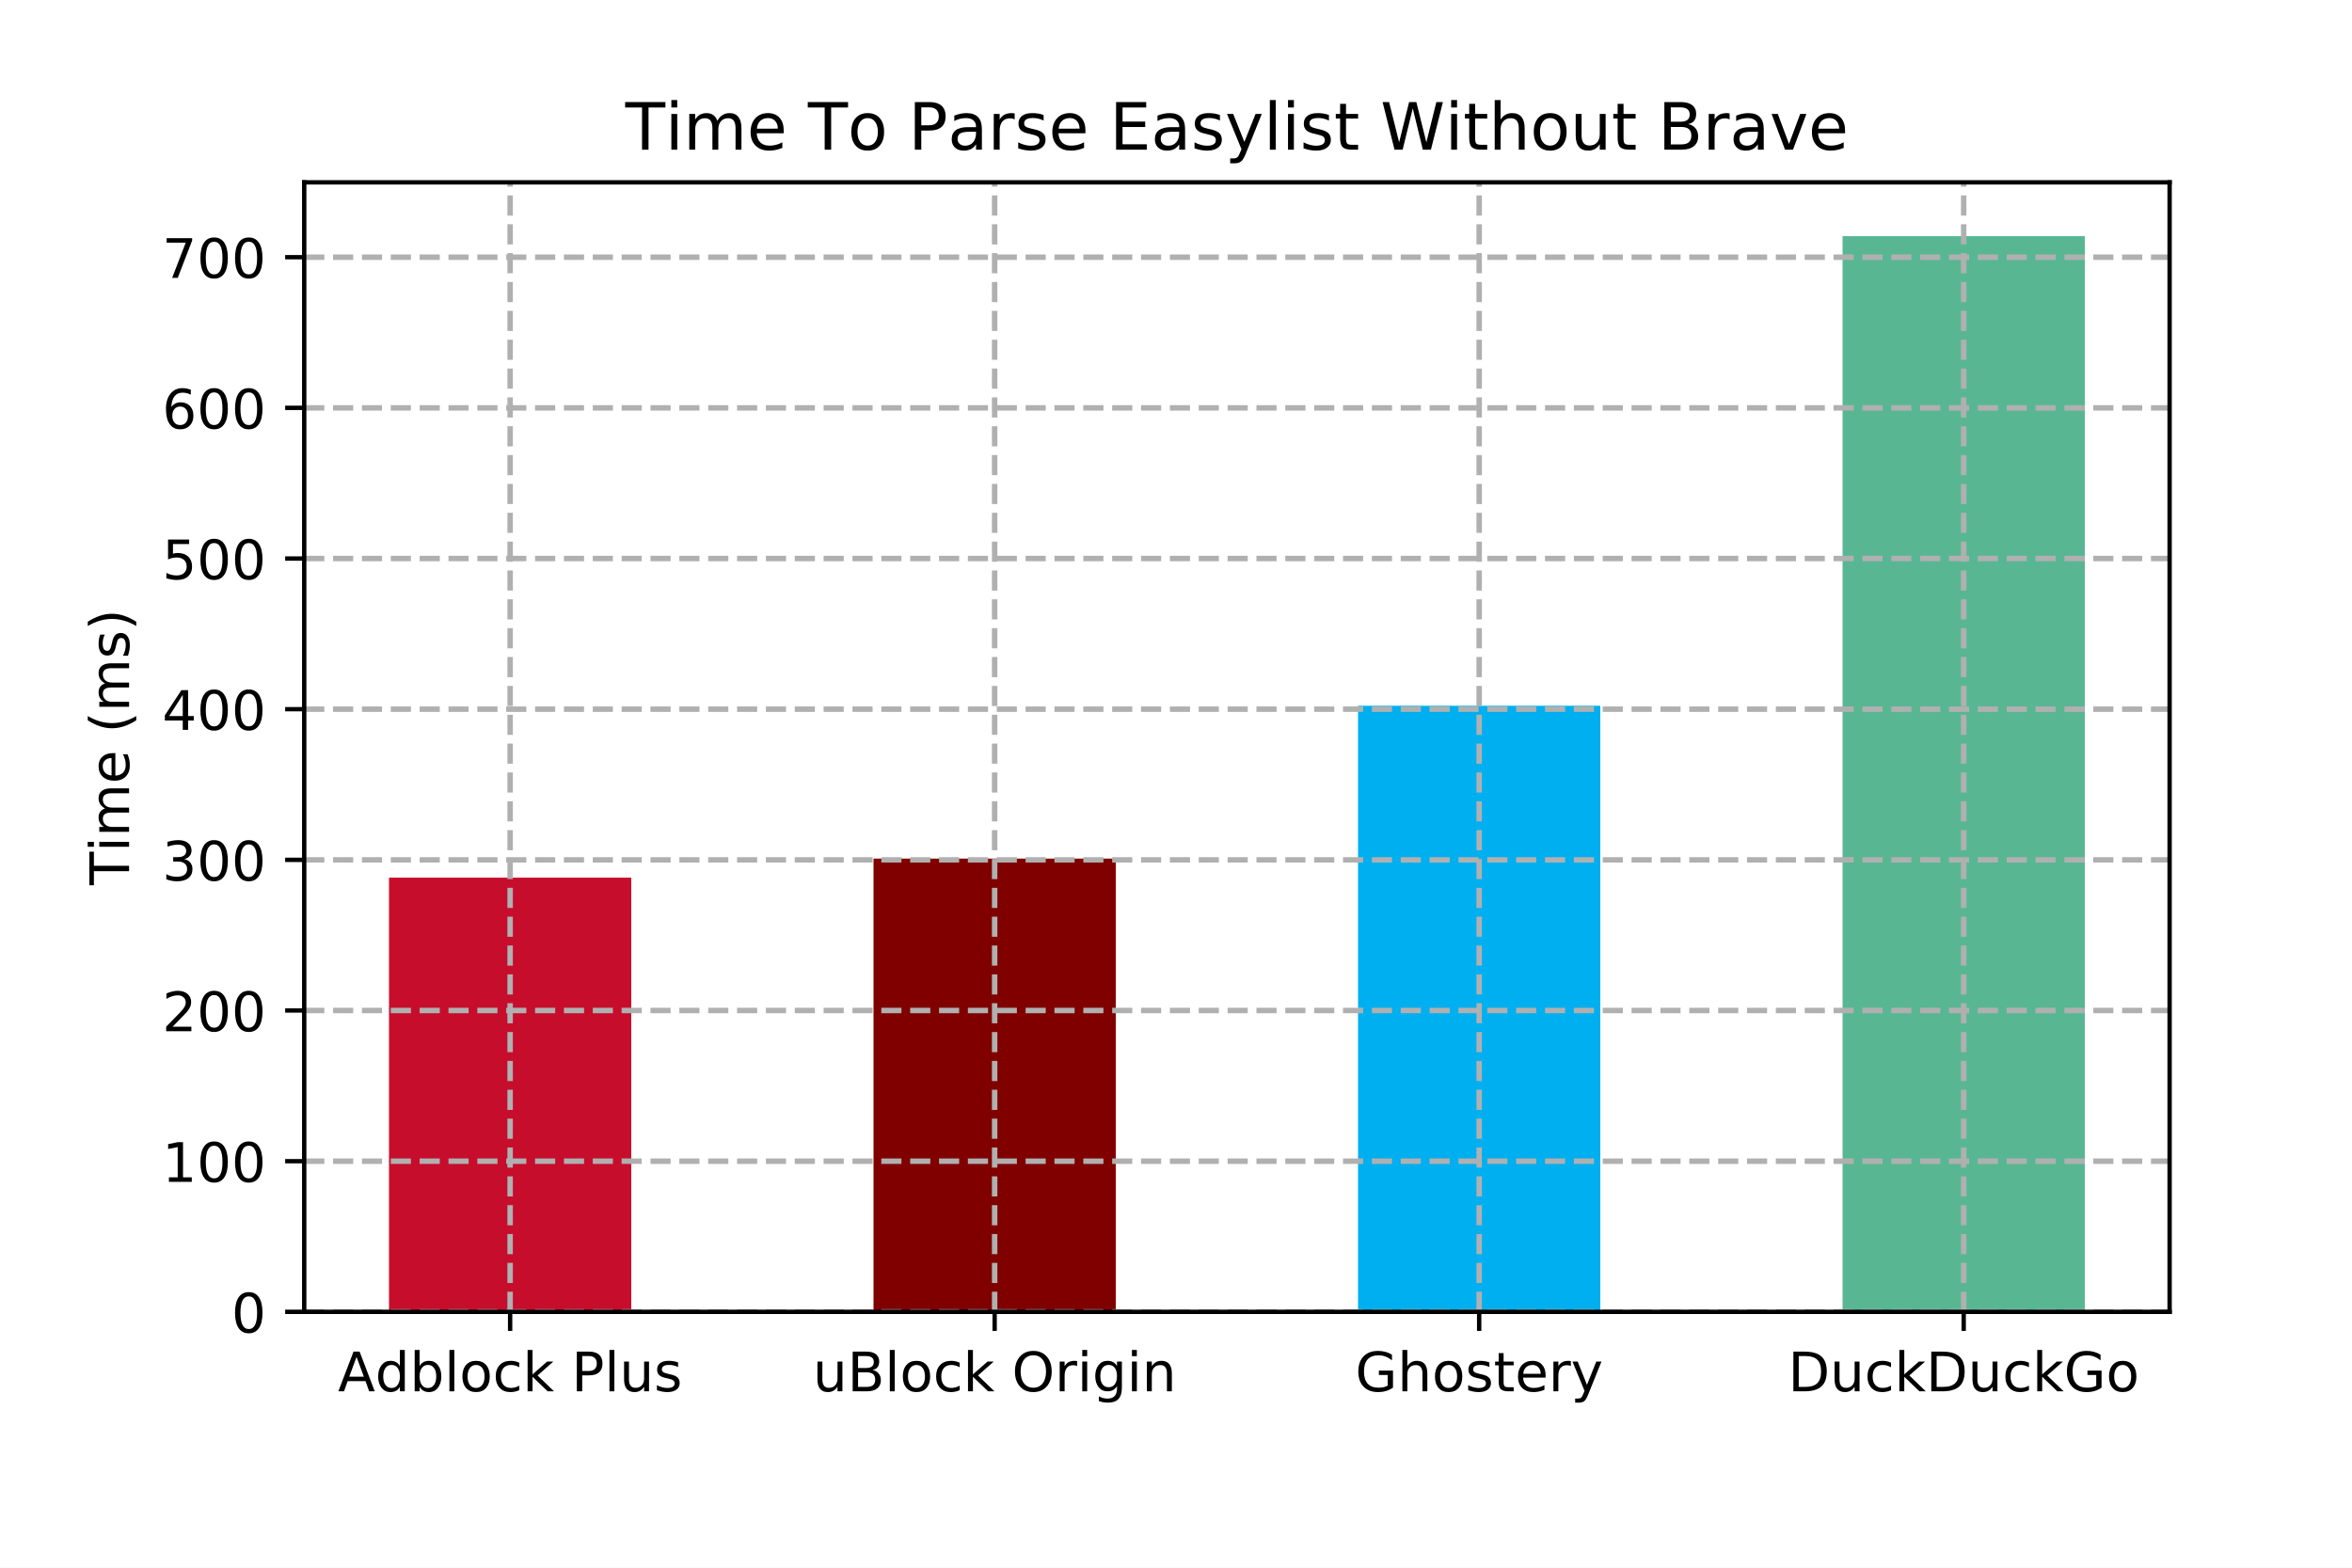
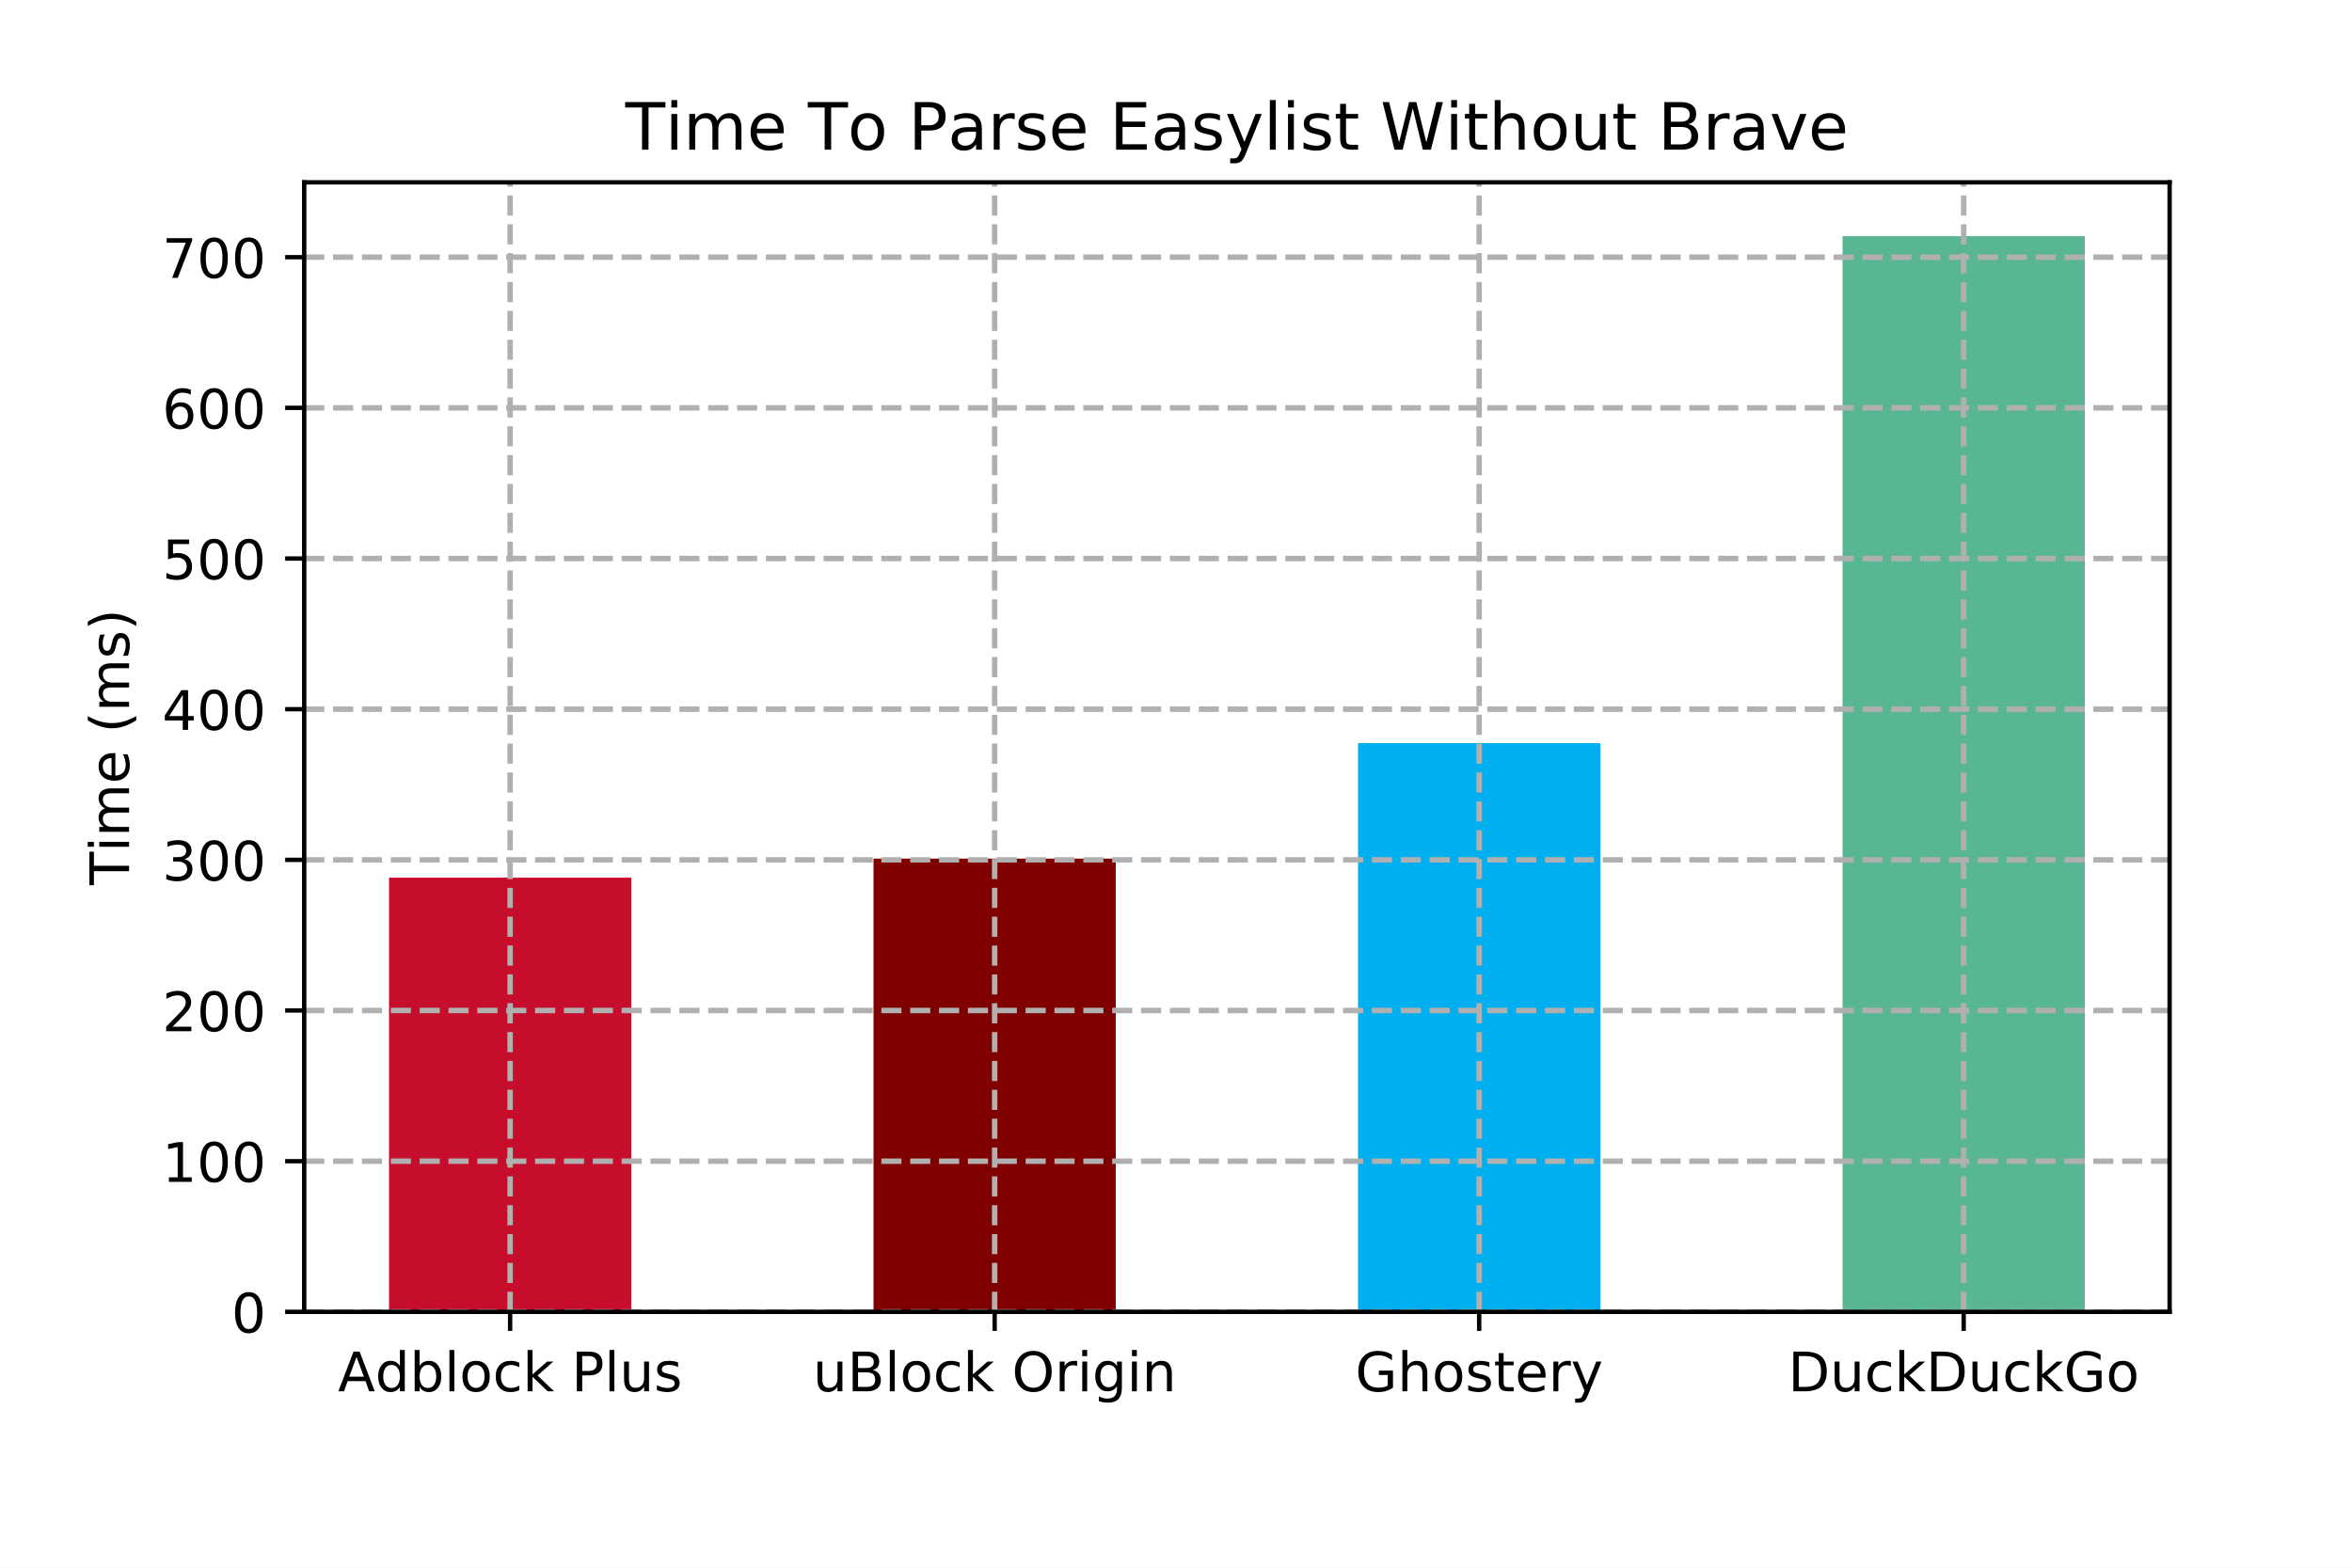
<svg xmlns="http://www.w3.org/2000/svg" xmlns:xlink="http://www.w3.org/1999/xlink" height="288pt" version="1.1" viewBox="0 0 432 288" width="432pt">
  <defs>
    <style type="text/css">
*{stroke-linecap:butt;stroke-linejoin:round;}
  </style>
  </defs>
  <g id="figure_1">
    <g id="patch_1">
      <path d="M 0 288  L 432 288  L 432 0  L 0 0  z " style="fill:#ffffff;" />
    </g>
    <g id="axes_1">
      <g id="patch_2">
        <path d="M 55.875 241  L 398.5 241  L 398.5 33.5  L 55.875 33.5  z " style="fill:#ffffff;" />
      </g>
      <g id="patch_3">
-         <path clip-path="url(#p4e8864dfdd)" d="M 71.449 241  L 115.946 241  L 115.946 161.234  L 71.449 161.234  z " style="fill:#c70d2c;" />
+         <path clip-path="url(#pdb5c584403)" d="M 71.449 241  L 115.946 241  L 115.946 161.234  L 71.449 161.234  z " style="fill:#c70d2c;" />
      </g>
      <g id="patch_4">
-         <path clip-path="url(#p4e8864dfdd)" d="M 160.442 241  L 204.939 241  L 204.939 157.727  L 160.442 157.727  z " style="fill:#800000;" />
+         <path clip-path="url(#pdb5c584403)" d="M 160.442 241  L 204.939 241  L 204.939 157.727  L 160.442 157.727  z " style="fill:#800000;" />
      </g>
      <g id="patch_5">
-         <path clip-path="url(#p4e8864dfdd)" d="M 249.436 241  L 293.933 241  L 293.933 129.658  L 249.436 129.658  z " style="fill:#00aff0;" />
+         <path clip-path="url(#pdb5c584403)" d="M 249.436 241  L 293.933 241  L 293.933 136.529  L 249.436 136.529  z " style="fill:#00aff0;" />
      </g>
      <g id="patch_6">
-         <path clip-path="url(#p4e8864dfdd)" d="M 338.429 241  L 382.926 241  L 382.926 43.381  L 338.429 43.381  z " style="fill:#58b792;" />
+         <path clip-path="url(#pdb5c584403)" d="M 338.429 241  L 382.926 241  L 382.926 43.381  L 338.429 43.381  z " style="fill:#58b792;" />
      </g>
      <g id="matplotlib.axis_1">
        <g id="xtick_1">
          <g id="line2d_1">
-             <path clip-path="url(#p4e8864dfdd)" d="M 93.697 241  L 93.697 33.5  " style="fill:none;stroke:#b0b0b0;stroke-dasharray:3.7,1.6;stroke-dashoffset:0;" />
+             <path clip-path="url(#pdb5c584403)" d="M 93.697 241  L 93.697 33.5  " style="fill:none;stroke:#b0b0b0;stroke-dasharray:3.7,1.6;stroke-dashoffset:0;" />
          </g>
          <g id="line2d_2">
            <defs>
-               <path d="M 0 0  L 0 3.5  " id="mb778ca203b" style="stroke:#000000;stroke-width:0.8;" />
-             </defs>
-             <g>
-               <use style="stroke:#000000;stroke-width:0.8;" x="93.697" xlink:href="#mb778ca203b" y="241" />
+               <path d="M 0 0  L 0 3.5  " id="m89a760a2d1" style="stroke:#000000;stroke-width:0.8;" />
+             </defs>
+             <g>
+               <use style="stroke:#000000;stroke-width:0.8;" x="93.697" xlink:href="#m89a760a2d1" y="241" />
            </g>
          </g>
          <g id="text_1">
            <defs>
              <path d="M 34.188 63.188  L 20.797 26.906  L 47.609 26.906  z M 28.609 72.906  L 39.797 72.906  L 67.578 0  L 57.328 0  L 50.688 18.703  L 17.828 18.703  L 11.188 0  L 0.781 0  z " id="DejaVuSans-65" />
              <path d="M 45.406 46.391  L 45.406 75.984  L 54.391 75.984  L 54.391 0  L 45.406 0  L 45.406 8.203  Q 42.578 3.328 38.25 0.953  Q 33.938 -1.422 27.875 -1.422  Q 17.969 -1.422 11.734 6.484  Q 5.516 14.406 5.516 27.297  Q 5.516 40.188 11.734 48.094  Q 17.969 56 27.875 56  Q 33.938 56 38.25 53.625  Q 42.578 51.266 45.406 46.391  z M 14.797 27.297  Q 14.797 17.391 18.875 11.75  Q 22.953 6.109 30.078 6.109  Q 37.203 6.109 41.297 11.75  Q 45.406 17.391 45.406 27.297  Q 45.406 37.203 41.297 42.844  Q 37.203 48.484 30.078 48.484  Q 22.953 48.484 18.875 42.844  Q 14.797 37.203 14.797 27.297  z " id="DejaVuSans-100" />
              <path d="M 48.688 27.297  Q 48.688 37.203 44.609 42.844  Q 40.531 48.484 33.406 48.484  Q 26.266 48.484 22.188 42.844  Q 18.109 37.203 18.109 27.297  Q 18.109 17.391 22.188 11.75  Q 26.266 6.109 33.406 6.109  Q 40.531 6.109 44.609 11.75  Q 48.688 17.391 48.688 27.297  z M 18.109 46.391  Q 20.953 51.266 25.266 53.625  Q 29.594 56 35.594 56  Q 45.562 56 51.781 48.094  Q 58.016 40.188 58.016 27.297  Q 58.016 14.406 51.781 6.484  Q 45.562 -1.422 35.594 -1.422  Q 29.594 -1.422 25.266 0.953  Q 20.953 3.328 18.109 8.203  L 18.109 0  L 9.078 0  L 9.078 75.984  L 18.109 75.984  z " id="DejaVuSans-98" />
              <path d="M 9.422 75.984  L 18.406 75.984  L 18.406 0  L 9.422 0  z " id="DejaVuSans-108" />
              <path d="M 30.609 48.391  Q 23.391 48.391 19.188 42.75  Q 14.984 37.109 14.984 27.297  Q 14.984 17.484 19.156 11.844  Q 23.344 6.203 30.609 6.203  Q 37.797 6.203 41.984 11.859  Q 46.188 17.531 46.188 27.297  Q 46.188 37.016 41.984 42.703  Q 37.797 48.391 30.609 48.391  z M 30.609 56  Q 42.328 56 49.016 48.375  Q 55.719 40.766 55.719 27.297  Q 55.719 13.875 49.016 6.219  Q 42.328 -1.422 30.609 -1.422  Q 18.844 -1.422 12.172 6.219  Q 5.516 13.875 5.516 27.297  Q 5.516 40.766 12.172 48.375  Q 18.844 56 30.609 56  z " id="DejaVuSans-111" />
              <path d="M 48.781 52.594  L 48.781 44.188  Q 44.969 46.297 41.141 47.344  Q 37.312 48.391 33.406 48.391  Q 24.656 48.391 19.812 42.844  Q 14.984 37.312 14.984 27.297  Q 14.984 17.281 19.812 11.734  Q 24.656 6.203 33.406 6.203  Q 37.312 6.203 41.141 7.25  Q 44.969 8.297 48.781 10.406  L 48.781 2.094  Q 45.016 0.344 40.984 -0.531  Q 36.969 -1.422 32.422 -1.422  Q 20.062 -1.422 12.781 6.344  Q 5.516 14.109 5.516 27.297  Q 5.516 40.672 12.859 48.328  Q 20.219 56 33.016 56  Q 37.156 56 41.109 55.141  Q 45.062 54.297 48.781 52.594  z " id="DejaVuSans-99" />
              <path d="M 9.078 75.984  L 18.109 75.984  L 18.109 31.109  L 44.922 54.688  L 56.391 54.688  L 27.391 29.109  L 57.625 0  L 45.906 0  L 18.109 26.703  L 18.109 0  L 9.078 0  z " id="DejaVuSans-107" />
              <path id="DejaVuSans-32" />
              <path d="M 19.672 64.797  L 19.672 37.406  L 32.078 37.406  Q 38.969 37.406 42.719 40.969  Q 46.484 44.531 46.484 51.125  Q 46.484 57.672 42.719 61.234  Q 38.969 64.797 32.078 64.797  z M 9.812 72.906  L 32.078 72.906  Q 44.344 72.906 50.609 67.359  Q 56.891 61.812 56.891 51.125  Q 56.891 40.328 50.609 34.812  Q 44.344 29.297 32.078 29.297  L 19.672 29.297  L 19.672 0  L 9.812 0  z " id="DejaVuSans-80" />
              <path d="M 8.5 21.578  L 8.5 54.688  L 17.484 54.688  L 17.484 21.922  Q 17.484 14.156 20.5 10.266  Q 23.531 6.391 29.594 6.391  Q 36.859 6.391 41.078 11.031  Q 45.312 15.672 45.312 23.688  L 45.312 54.688  L 54.297 54.688  L 54.297 0  L 45.312 0  L 45.312 8.406  Q 42.047 3.422 37.719 1  Q 33.406 -1.422 27.688 -1.422  Q 18.266 -1.422 13.375 4.438  Q 8.5 10.297 8.5 21.578  z M 31.109 56  z " id="DejaVuSans-117" />
              <path d="M 44.281 53.078  L 44.281 44.578  Q 40.484 46.531 36.375 47.5  Q 32.281 48.484 27.875 48.484  Q 21.188 48.484 17.844 46.438  Q 14.5 44.391 14.5 40.281  Q 14.5 37.156 16.891 35.375  Q 19.281 33.594 26.516 31.984  L 29.594 31.297  Q 39.156 29.25 43.188 25.516  Q 47.219 21.781 47.219 15.094  Q 47.219 7.469 41.188 3.016  Q 35.156 -1.422 24.609 -1.422  Q 20.219 -1.422 15.453 -0.562  Q 10.688 0.297 5.422 2  L 5.422 11.281  Q 10.406 8.688 15.234 7.391  Q 20.062 6.109 24.812 6.109  Q 31.156 6.109 34.562 8.281  Q 37.984 10.453 37.984 14.406  Q 37.984 18.062 35.516 20.016  Q 33.062 21.969 24.703 23.781  L 21.578 24.516  Q 13.234 26.266 9.516 29.906  Q 5.812 33.547 5.812 39.891  Q 5.812 47.609 11.281 51.797  Q 16.75 56 26.812 56  Q 31.781 56 36.172 55.266  Q 40.578 54.547 44.281 53.078  z " id="DejaVuSans-115" />
            </defs>
            <g transform="translate(62.0699 255.5984)scale(0.1 -0.1)">
              <use xlink:href="#DejaVuSans-65" />
              <use x="68.393" xlink:href="#DejaVuSans-100" />
              <use x="131.869" xlink:href="#DejaVuSans-98" />
              <use x="195.346" xlink:href="#DejaVuSans-108" />
              <use x="223.129" xlink:href="#DejaVuSans-111" />
              <use x="284.311" xlink:href="#DejaVuSans-99" />
              <use x="339.291" xlink:href="#DejaVuSans-107" />
              <use x="397.201" xlink:href="#DejaVuSans-32" />
              <use x="428.988" xlink:href="#DejaVuSans-80" />
              <use x="489.291" xlink:href="#DejaVuSans-108" />
              <use x="517.074" xlink:href="#DejaVuSans-117" />
              <use x="580.453" xlink:href="#DejaVuSans-115" />
            </g>
          </g>
        </g>
        <g id="xtick_2">
          <g id="line2d_3">
-             <path clip-path="url(#p4e8864dfdd)" d="M 182.691 241  L 182.691 33.5  " style="fill:none;stroke:#b0b0b0;stroke-dasharray:3.7,1.6;stroke-dashoffset:0;" />
+             <path clip-path="url(#pdb5c584403)" d="M 182.691 241  L 182.691 33.5  " style="fill:none;stroke:#b0b0b0;stroke-dasharray:3.7,1.6;stroke-dashoffset:0;" />
          </g>
          <g id="line2d_4">
            <g>
-               <use style="stroke:#000000;stroke-width:0.8;" x="182.691" xlink:href="#mb778ca203b" y="241" />
+               <use style="stroke:#000000;stroke-width:0.8;" x="182.691" xlink:href="#m89a760a2d1" y="241" />
            </g>
          </g>
          <g id="text_2">
            <defs>
              <path d="M 19.672 34.812  L 19.672 8.109  L 35.5 8.109  Q 43.453 8.109 47.281 11.406  Q 51.125 14.703 51.125 21.484  Q 51.125 28.328 47.281 31.562  Q 43.453 34.812 35.5 34.812  z M 19.672 64.797  L 19.672 42.828  L 34.281 42.828  Q 41.5 42.828 45.031 45.531  Q 48.578 48.25 48.578 53.812  Q 48.578 59.328 45.031 62.062  Q 41.5 64.797 34.281 64.797  z M 9.812 72.906  L 35.016 72.906  Q 46.297 72.906 52.391 68.219  Q 58.5 63.531 58.5 54.891  Q 58.5 48.188 55.375 44.234  Q 52.25 40.281 46.188 39.312  Q 53.469 37.75 57.5 32.781  Q 61.531 27.828 61.531 20.406  Q 61.531 10.641 54.891 5.312  Q 48.25 0 35.984 0  L 9.812 0  z " id="DejaVuSans-66" />
              <path d="M 39.406 66.219  Q 28.656 66.219 22.328 58.203  Q 16.016 50.203 16.016 36.375  Q 16.016 22.609 22.328 14.594  Q 28.656 6.594 39.406 6.594  Q 50.141 6.594 56.422 14.594  Q 62.703 22.609 62.703 36.375  Q 62.703 50.203 56.422 58.203  Q 50.141 66.219 39.406 66.219  z M 39.406 74.219  Q 54.734 74.219 63.906 63.938  Q 73.094 53.656 73.094 36.375  Q 73.094 19.141 63.906 8.859  Q 54.734 -1.422 39.406 -1.422  Q 24.031 -1.422 14.812 8.828  Q 5.609 19.094 5.609 36.375  Q 5.609 53.656 14.812 63.938  Q 24.031 74.219 39.406 74.219  z " id="DejaVuSans-79" />
              <path d="M 41.109 46.297  Q 39.594 47.172 37.812 47.578  Q 36.031 48 33.891 48  Q 26.266 48 22.188 43.047  Q 18.109 38.094 18.109 28.812  L 18.109 0  L 9.078 0  L 9.078 54.688  L 18.109 54.688  L 18.109 46.188  Q 20.953 51.172 25.484 53.578  Q 30.031 56 36.531 56  Q 37.453 56 38.578 55.875  Q 39.703 55.766 41.062 55.516  z " id="DejaVuSans-114" />
              <path d="M 9.422 54.688  L 18.406 54.688  L 18.406 0  L 9.422 0  z M 9.422 75.984  L 18.406 75.984  L 18.406 64.594  L 9.422 64.594  z " id="DejaVuSans-105" />
              <path d="M 45.406 27.984  Q 45.406 37.75 41.375 43.109  Q 37.359 48.484 30.078 48.484  Q 22.859 48.484 18.828 43.109  Q 14.797 37.75 14.797 27.984  Q 14.797 18.266 18.828 12.891  Q 22.859 7.516 30.078 7.516  Q 37.359 7.516 41.375 12.891  Q 45.406 18.266 45.406 27.984  z M 54.391 6.781  Q 54.391 -7.172 48.188 -13.984  Q 42 -20.797 29.203 -20.797  Q 24.469 -20.797 20.266 -20.094  Q 16.062 -19.391 12.109 -17.922  L 12.109 -9.188  Q 16.062 -11.328 19.922 -12.344  Q 23.781 -13.375 27.781 -13.375  Q 36.625 -13.375 41.016 -8.766  Q 45.406 -4.156 45.406 5.172  L 45.406 9.625  Q 42.625 4.781 38.281 2.391  Q 33.938 0 27.875 0  Q 17.828 0 11.672 7.656  Q 5.516 15.328 5.516 27.984  Q 5.516 40.672 11.672 48.328  Q 17.828 56 27.875 56  Q 33.938 56 38.281 53.609  Q 42.625 51.219 45.406 46.391  L 45.406 54.688  L 54.391 54.688  z " id="DejaVuSans-103" />
              <path d="M 54.891 33.016  L 54.891 0  L 45.906 0  L 45.906 32.719  Q 45.906 40.484 42.875 44.328  Q 39.844 48.188 33.797 48.188  Q 26.516 48.188 22.312 43.547  Q 18.109 38.922 18.109 30.906  L 18.109 0  L 9.078 0  L 9.078 54.688  L 18.109 54.688  L 18.109 46.188  Q 21.344 51.125 25.703 53.562  Q 30.078 56 35.797 56  Q 45.219 56 50.047 50.172  Q 54.891 44.344 54.891 33.016  z " id="DejaVuSans-110" />
            </defs>
            <g transform="translate(149.297 255.5984)scale(0.1 -0.1)">
              <use xlink:href="#DejaVuSans-117" />
              <use x="63.379" xlink:href="#DejaVuSans-66" />
              <use x="131.982" xlink:href="#DejaVuSans-108" />
              <use x="159.766" xlink:href="#DejaVuSans-111" />
              <use x="220.947" xlink:href="#DejaVuSans-99" />
              <use x="275.928" xlink:href="#DejaVuSans-107" />
              <use x="333.838" xlink:href="#DejaVuSans-32" />
              <use x="365.625" xlink:href="#DejaVuSans-79" />
              <use x="444.336" xlink:href="#DejaVuSans-114" />
              <use x="485.449" xlink:href="#DejaVuSans-105" />
              <use x="513.232" xlink:href="#DejaVuSans-103" />
              <use x="576.709" xlink:href="#DejaVuSans-105" />
              <use x="604.492" xlink:href="#DejaVuSans-110" />
            </g>
          </g>
        </g>
        <g id="xtick_3">
          <g id="line2d_5">
-             <path clip-path="url(#p4e8864dfdd)" d="M 271.684 241  L 271.684 33.5  " style="fill:none;stroke:#b0b0b0;stroke-dasharray:3.7,1.6;stroke-dashoffset:0;" />
+             <path clip-path="url(#pdb5c584403)" d="M 271.684 241  L 271.684 33.5  " style="fill:none;stroke:#b0b0b0;stroke-dasharray:3.7,1.6;stroke-dashoffset:0;" />
          </g>
          <g id="line2d_6">
            <g>
-               <use style="stroke:#000000;stroke-width:0.8;" x="271.684" xlink:href="#mb778ca203b" y="241" />
+               <use style="stroke:#000000;stroke-width:0.8;" x="271.684" xlink:href="#m89a760a2d1" y="241" />
            </g>
          </g>
          <g id="text_3">
            <defs>
              <path d="M 59.516 10.406  L 59.516 29.984  L 43.406 29.984  L 43.406 38.094  L 69.281 38.094  L 69.281 6.781  Q 63.578 2.734 56.688 0.656  Q 49.812 -1.422 42 -1.422  Q 24.906 -1.422 15.25 8.562  Q 5.609 18.562 5.609 36.375  Q 5.609 54.25 15.25 64.234  Q 24.906 74.219 42 74.219  Q 49.125 74.219 55.547 72.453  Q 61.969 70.703 67.391 67.281  L 67.391 56.781  Q 61.922 61.422 55.766 63.766  Q 49.609 66.109 42.828 66.109  Q 29.438 66.109 22.719 58.641  Q 16.016 51.172 16.016 36.375  Q 16.016 21.625 22.719 14.156  Q 29.438 6.688 42.828 6.688  Q 48.047 6.688 52.141 7.594  Q 56.25 8.5 59.516 10.406  z " id="DejaVuSans-71" />
              <path d="M 54.891 33.016  L 54.891 0  L 45.906 0  L 45.906 32.719  Q 45.906 40.484 42.875 44.328  Q 39.844 48.188 33.797 48.188  Q 26.516 48.188 22.312 43.547  Q 18.109 38.922 18.109 30.906  L 18.109 0  L 9.078 0  L 9.078 75.984  L 18.109 75.984  L 18.109 46.188  Q 21.344 51.125 25.703 53.562  Q 30.078 56 35.797 56  Q 45.219 56 50.047 50.172  Q 54.891 44.344 54.891 33.016  z " id="DejaVuSans-104" />
              <path d="M 18.312 70.219  L 18.312 54.688  L 36.812 54.688  L 36.812 47.703  L 18.312 47.703  L 18.312 18.016  Q 18.312 11.328 20.141 9.422  Q 21.969 7.516 27.594 7.516  L 36.812 7.516  L 36.812 0  L 27.594 0  Q 17.188 0 13.234 3.875  Q 9.281 7.766 9.281 18.016  L 9.281 47.703  L 2.688 47.703  L 2.688 54.688  L 9.281 54.688  L 9.281 70.219  z " id="DejaVuSans-116" />
              <path d="M 56.203 29.594  L 56.203 25.203  L 14.891 25.203  Q 15.484 15.922 20.484 11.062  Q 25.484 6.203 34.422 6.203  Q 39.594 6.203 44.453 7.469  Q 49.312 8.734 54.109 11.281  L 54.109 2.781  Q 49.266 0.734 44.188 -0.344  Q 39.109 -1.422 33.891 -1.422  Q 20.797 -1.422 13.156 6.188  Q 5.516 13.812 5.516 26.812  Q 5.516 40.234 12.766 48.109  Q 20.016 56 32.328 56  Q 43.359 56 49.781 48.891  Q 56.203 41.797 56.203 29.594  z M 47.219 32.234  Q 47.125 39.594 43.094 43.984  Q 39.062 48.391 32.422 48.391  Q 24.906 48.391 20.391 44.141  Q 15.875 39.891 15.188 32.172  z " id="DejaVuSans-101" />
              <path d="M 32.172 -5.078  Q 28.375 -14.844 24.75 -17.812  Q 21.141 -20.797 15.094 -20.797  L 7.906 -20.797  L 7.906 -13.281  L 13.188 -13.281  Q 16.891 -13.281 18.938 -11.516  Q 21 -9.766 23.484 -3.219  L 25.094 0.875  L 2.984 54.688  L 12.5 54.688  L 29.594 11.922  L 46.688 54.688  L 56.203 54.688  z " id="DejaVuSans-121" />
            </defs>
            <g transform="translate(248.9257 255.5984)scale(0.1 -0.1)">
              <use xlink:href="#DejaVuSans-71" />
              <use x="77.49" xlink:href="#DejaVuSans-104" />
              <use x="140.869" xlink:href="#DejaVuSans-111" />
              <use x="202.051" xlink:href="#DejaVuSans-115" />
              <use x="254.15" xlink:href="#DejaVuSans-116" />
              <use x="293.359" xlink:href="#DejaVuSans-101" />
              <use x="354.883" xlink:href="#DejaVuSans-114" />
              <use x="395.996" xlink:href="#DejaVuSans-121" />
            </g>
          </g>
        </g>
        <g id="xtick_4">
          <g id="line2d_7">
-             <path clip-path="url(#p4e8864dfdd)" d="M 360.678 241  L 360.678 33.5  " style="fill:none;stroke:#b0b0b0;stroke-dasharray:3.7,1.6;stroke-dashoffset:0;" />
+             <path clip-path="url(#pdb5c584403)" d="M 360.678 241  L 360.678 33.5  " style="fill:none;stroke:#b0b0b0;stroke-dasharray:3.7,1.6;stroke-dashoffset:0;" />
          </g>
          <g id="line2d_8">
            <g>
-               <use style="stroke:#000000;stroke-width:0.8;" x="360.678" xlink:href="#mb778ca203b" y="241" />
+               <use style="stroke:#000000;stroke-width:0.8;" x="360.678" xlink:href="#m89a760a2d1" y="241" />
            </g>
          </g>
          <g id="text_4">
            <defs>
              <path d="M 19.672 64.797  L 19.672 8.109  L 31.594 8.109  Q 46.688 8.109 53.688 14.938  Q 60.688 21.781 60.688 36.531  Q 60.688 51.172 53.688 57.984  Q 46.688 64.797 31.594 64.797  z M 9.812 72.906  L 30.078 72.906  Q 51.266 72.906 61.172 64.094  Q 71.094 55.281 71.094 36.531  Q 71.094 17.672 61.125 8.828  Q 51.172 0 30.078 0  L 9.812 0  z " id="DejaVuSans-68" />
            </defs>
            <g transform="translate(328.4176 255.5984)scale(0.1 -0.1)">
              <use xlink:href="#DejaVuSans-68" />
              <use x="77.002" xlink:href="#DejaVuSans-117" />
              <use x="140.381" xlink:href="#DejaVuSans-99" />
              <use x="195.361" xlink:href="#DejaVuSans-107" />
              <use x="253.271" xlink:href="#DejaVuSans-68" />
              <use x="330.273" xlink:href="#DejaVuSans-117" />
              <use x="393.652" xlink:href="#DejaVuSans-99" />
              <use x="448.633" xlink:href="#DejaVuSans-107" />
              <use x="506.543" xlink:href="#DejaVuSans-71" />
              <use x="584.033" xlink:href="#DejaVuSans-111" />
            </g>
          </g>
        </g>
      </g>
      <g id="matplotlib.axis_2">
        <g id="ytick_1">
          <g id="line2d_9">
-             <path clip-path="url(#p4e8864dfdd)" d="M 55.875 241  L 398.5 241  " style="fill:none;stroke:#b0b0b0;stroke-dasharray:3.7,1.6;stroke-dashoffset:0;" />
+             <path clip-path="url(#pdb5c584403)" d="M 55.875 241  L 398.5 241  " style="fill:none;stroke:#b0b0b0;stroke-dasharray:3.7,1.6;stroke-dashoffset:0;" />
          </g>
          <g id="line2d_10">
            <defs>
-               <path d="M 0 0  L -3.5 0  " id="m882649019c" style="stroke:#000000;stroke-width:0.8;" />
-             </defs>
-             <g>
-               <use style="stroke:#000000;stroke-width:0.8;" x="55.875" xlink:href="#m882649019c" y="241" />
+               <path d="M 0 0  L -3.5 0  " id="m41f72b2652" style="stroke:#000000;stroke-width:0.8;" />
+             </defs>
+             <g>
+               <use style="stroke:#000000;stroke-width:0.8;" x="55.875" xlink:href="#m41f72b2652" y="241" />
            </g>
          </g>
          <g id="text_5">
            <defs>
              <path d="M 31.781 66.406  Q 24.172 66.406 20.328 58.906  Q 16.5 51.422 16.5 36.375  Q 16.5 21.391 20.328 13.891  Q 24.172 6.391 31.781 6.391  Q 39.453 6.391 43.281 13.891  Q 47.125 21.391 47.125 36.375  Q 47.125 51.422 43.281 58.906  Q 39.453 66.406 31.781 66.406  z M 31.781 74.219  Q 44.047 74.219 50.516 64.516  Q 56.984 54.828 56.984 36.375  Q 56.984 17.969 50.516 8.266  Q 44.047 -1.422 31.781 -1.422  Q 19.531 -1.422 13.062 8.266  Q 6.594 17.969 6.594 36.375  Q 6.594 54.828 13.062 64.516  Q 19.531 74.219 31.781 74.219  z " id="DejaVuSans-48" />
            </defs>
            <g transform="translate(42.5125 244.7992)scale(0.1 -0.1)">
              <use xlink:href="#DejaVuSans-48" />
            </g>
          </g>
        </g>
        <g id="ytick_2">
          <g id="line2d_11">
-             <path clip-path="url(#p4e8864dfdd)" d="M 55.875 213.321  L 398.5 213.321  " style="fill:none;stroke:#b0b0b0;stroke-dasharray:3.7,1.6;stroke-dashoffset:0;" />
+             <path clip-path="url(#pdb5c584403)" d="M 55.875 213.321  L 398.5 213.321  " style="fill:none;stroke:#b0b0b0;stroke-dasharray:3.7,1.6;stroke-dashoffset:0;" />
          </g>
          <g id="line2d_12">
            <g>
-               <use style="stroke:#000000;stroke-width:0.8;" x="55.875" xlink:href="#m882649019c" y="213.321" />
+               <use style="stroke:#000000;stroke-width:0.8;" x="55.875" xlink:href="#m41f72b2652" y="213.321" />
            </g>
          </g>
          <g id="text_6">
            <defs>
              <path d="M 12.406 8.297  L 28.516 8.297  L 28.516 63.922  L 10.984 60.406  L 10.984 69.391  L 28.422 72.906  L 38.281 72.906  L 38.281 8.297  L 54.391 8.297  L 54.391 0  L 12.406 0  z " id="DejaVuSans-49" />
            </defs>
            <g transform="translate(29.7875 217.1203)scale(0.1 -0.1)">
              <use xlink:href="#DejaVuSans-49" />
              <use x="63.623" xlink:href="#DejaVuSans-48" />
              <use x="127.246" xlink:href="#DejaVuSans-48" />
            </g>
          </g>
        </g>
        <g id="ytick_3">
          <g id="line2d_13">
-             <path clip-path="url(#p4e8864dfdd)" d="M 55.875 185.642  L 398.5 185.642  " style="fill:none;stroke:#b0b0b0;stroke-dasharray:3.7,1.6;stroke-dashoffset:0;" />
+             <path clip-path="url(#pdb5c584403)" d="M 55.875 185.642  L 398.5 185.642  " style="fill:none;stroke:#b0b0b0;stroke-dasharray:3.7,1.6;stroke-dashoffset:0;" />
          </g>
          <g id="line2d_14">
            <g>
-               <use style="stroke:#000000;stroke-width:0.8;" x="55.875" xlink:href="#m882649019c" y="185.642" />
+               <use style="stroke:#000000;stroke-width:0.8;" x="55.875" xlink:href="#m41f72b2652" y="185.642" />
            </g>
          </g>
          <g id="text_7">
            <defs>
              <path d="M 19.188 8.297  L 53.609 8.297  L 53.609 0  L 7.328 0  L 7.328 8.297  Q 12.938 14.109 22.625 23.891  Q 32.328 33.688 34.812 36.531  Q 39.547 41.844 41.422 45.531  Q 43.312 49.219 43.312 52.781  Q 43.312 58.594 39.234 62.25  Q 35.156 65.922 28.609 65.922  Q 23.969 65.922 18.812 64.312  Q 13.672 62.703 7.812 59.422  L 7.812 69.391  Q 13.766 71.781 18.938 73  Q 24.125 74.219 28.422 74.219  Q 39.75 74.219 46.484 68.547  Q 53.219 62.891 53.219 53.422  Q 53.219 48.922 51.531 44.891  Q 49.859 40.875 45.406 35.406  Q 44.188 33.984 37.641 27.219  Q 31.109 20.453 19.188 8.297  z " id="DejaVuSans-50" />
            </defs>
            <g transform="translate(29.7875 189.4415)scale(0.1 -0.1)">
              <use xlink:href="#DejaVuSans-50" />
              <use x="63.623" xlink:href="#DejaVuSans-48" />
              <use x="127.246" xlink:href="#DejaVuSans-48" />
            </g>
          </g>
        </g>
        <g id="ytick_4">
          <g id="line2d_15">
-             <path clip-path="url(#p4e8864dfdd)" d="M 55.875 157.963  L 398.5 157.963  " style="fill:none;stroke:#b0b0b0;stroke-dasharray:3.7,1.6;stroke-dashoffset:0;" />
+             <path clip-path="url(#pdb5c584403)" d="M 55.875 157.963  L 398.5 157.963  " style="fill:none;stroke:#b0b0b0;stroke-dasharray:3.7,1.6;stroke-dashoffset:0;" />
          </g>
          <g id="line2d_16">
            <g>
-               <use style="stroke:#000000;stroke-width:0.8;" x="55.875" xlink:href="#m882649019c" y="157.963" />
+               <use style="stroke:#000000;stroke-width:0.8;" x="55.875" xlink:href="#m41f72b2652" y="157.963" />
            </g>
          </g>
          <g id="text_8">
            <defs>
              <path d="M 40.578 39.312  Q 47.656 37.797 51.625 33  Q 55.609 28.219 55.609 21.188  Q 55.609 10.406 48.188 4.484  Q 40.766 -1.422 27.094 -1.422  Q 22.516 -1.422 17.656 -0.516  Q 12.797 0.391 7.625 2.203  L 7.625 11.719  Q 11.719 9.328 16.594 8.109  Q 21.484 6.891 26.812 6.891  Q 36.078 6.891 40.938 10.547  Q 45.797 14.203 45.797 21.188  Q 45.797 27.641 41.281 31.266  Q 36.766 34.906 28.719 34.906  L 20.219 34.906  L 20.219 43.016  L 29.109 43.016  Q 36.375 43.016 40.234 45.922  Q 44.094 48.828 44.094 54.297  Q 44.094 59.906 40.109 62.906  Q 36.141 65.922 28.719 65.922  Q 24.656 65.922 20.016 65.031  Q 15.375 64.156 9.812 62.312  L 9.812 71.094  Q 15.438 72.656 20.344 73.438  Q 25.25 74.219 29.594 74.219  Q 40.828 74.219 47.359 69.109  Q 53.906 64.016 53.906 55.328  Q 53.906 49.266 50.438 45.094  Q 46.969 40.922 40.578 39.312  z " id="DejaVuSans-51" />
            </defs>
            <g transform="translate(29.7875 161.7626)scale(0.1 -0.1)">
              <use xlink:href="#DejaVuSans-51" />
              <use x="63.623" xlink:href="#DejaVuSans-48" />
              <use x="127.246" xlink:href="#DejaVuSans-48" />
            </g>
          </g>
        </g>
        <g id="ytick_5">
          <g id="line2d_17">
-             <path clip-path="url(#p4e8864dfdd)" d="M 55.875 130.284  L 398.5 130.284  " style="fill:none;stroke:#b0b0b0;stroke-dasharray:3.7,1.6;stroke-dashoffset:0;" />
+             <path clip-path="url(#pdb5c584403)" d="M 55.875 130.284  L 398.5 130.284  " style="fill:none;stroke:#b0b0b0;stroke-dasharray:3.7,1.6;stroke-dashoffset:0;" />
          </g>
          <g id="line2d_18">
            <g>
-               <use style="stroke:#000000;stroke-width:0.8;" x="55.875" xlink:href="#m882649019c" y="130.284" />
+               <use style="stroke:#000000;stroke-width:0.8;" x="55.875" xlink:href="#m41f72b2652" y="130.284" />
            </g>
          </g>
          <g id="text_9">
            <defs>
              <path d="M 37.797 64.312  L 12.891 25.391  L 37.797 25.391  z M 35.203 72.906  L 47.609 72.906  L 47.609 25.391  L 58.016 25.391  L 58.016 17.188  L 47.609 17.188  L 47.609 0  L 37.797 0  L 37.797 17.188  L 4.891 17.188  L 4.891 26.703  z " id="DejaVuSans-52" />
            </defs>
            <g transform="translate(29.7875 134.0837)scale(0.1 -0.1)">
              <use xlink:href="#DejaVuSans-52" />
              <use x="63.623" xlink:href="#DejaVuSans-48" />
              <use x="127.246" xlink:href="#DejaVuSans-48" />
            </g>
          </g>
        </g>
        <g id="ytick_6">
          <g id="line2d_19">
-             <path clip-path="url(#p4e8864dfdd)" d="M 55.875 102.606  L 398.5 102.606  " style="fill:none;stroke:#b0b0b0;stroke-dasharray:3.7,1.6;stroke-dashoffset:0;" />
+             <path clip-path="url(#pdb5c584403)" d="M 55.875 102.606  L 398.5 102.606  " style="fill:none;stroke:#b0b0b0;stroke-dasharray:3.7,1.6;stroke-dashoffset:0;" />
          </g>
          <g id="line2d_20">
            <g>
-               <use style="stroke:#000000;stroke-width:0.8;" x="55.875" xlink:href="#m882649019c" y="102.606" />
+               <use style="stroke:#000000;stroke-width:0.8;" x="55.875" xlink:href="#m41f72b2652" y="102.606" />
            </g>
          </g>
          <g id="text_10">
            <defs>
              <path d="M 10.797 72.906  L 49.516 72.906  L 49.516 64.594  L 19.828 64.594  L 19.828 46.734  Q 21.969 47.469 24.109 47.828  Q 26.266 48.188 28.422 48.188  Q 40.625 48.188 47.75 41.5  Q 54.891 34.812 54.891 23.391  Q 54.891 11.625 47.562 5.094  Q 40.234 -1.422 26.906 -1.422  Q 22.312 -1.422 17.547 -0.641  Q 12.797 0.141 7.719 1.703  L 7.719 11.625  Q 12.109 9.234 16.797 8.062  Q 21.484 6.891 26.703 6.891  Q 35.156 6.891 40.078 11.328  Q 45.016 15.766 45.016 23.391  Q 45.016 31 40.078 35.438  Q 35.156 39.891 26.703 39.891  Q 22.75 39.891 18.812 39.016  Q 14.891 38.141 10.797 36.281  z " id="DejaVuSans-53" />
            </defs>
            <g transform="translate(29.7875 106.4048)scale(0.1 -0.1)">
              <use xlink:href="#DejaVuSans-53" />
              <use x="63.623" xlink:href="#DejaVuSans-48" />
              <use x="127.246" xlink:href="#DejaVuSans-48" />
            </g>
          </g>
        </g>
        <g id="ytick_7">
          <g id="line2d_21">
-             <path clip-path="url(#p4e8864dfdd)" d="M 55.875 74.927  L 398.5 74.927  " style="fill:none;stroke:#b0b0b0;stroke-dasharray:3.7,1.6;stroke-dashoffset:0;" />
+             <path clip-path="url(#pdb5c584403)" d="M 55.875 74.927  L 398.5 74.927  " style="fill:none;stroke:#b0b0b0;stroke-dasharray:3.7,1.6;stroke-dashoffset:0;" />
          </g>
          <g id="line2d_22">
            <g>
-               <use style="stroke:#000000;stroke-width:0.8;" x="55.875" xlink:href="#m882649019c" y="74.927" />
+               <use style="stroke:#000000;stroke-width:0.8;" x="55.875" xlink:href="#m41f72b2652" y="74.927" />
            </g>
          </g>
          <g id="text_11">
            <defs>
              <path d="M 33.016 40.375  Q 26.375 40.375 22.484 35.828  Q 18.609 31.297 18.609 23.391  Q 18.609 15.531 22.484 10.953  Q 26.375 6.391 33.016 6.391  Q 39.656 6.391 43.531 10.953  Q 47.406 15.531 47.406 23.391  Q 47.406 31.297 43.531 35.828  Q 39.656 40.375 33.016 40.375  z M 52.594 71.297  L 52.594 62.312  Q 48.875 64.062 45.094 64.984  Q 41.312 65.922 37.594 65.922  Q 27.828 65.922 22.672 59.328  Q 17.531 52.734 16.797 39.406  Q 19.672 43.656 24.016 45.922  Q 28.375 48.188 33.594 48.188  Q 44.578 48.188 50.953 41.516  Q 57.328 34.859 57.328 23.391  Q 57.328 12.156 50.688 5.359  Q 44.047 -1.422 33.016 -1.422  Q 20.359 -1.422 13.672 8.266  Q 6.984 17.969 6.984 36.375  Q 6.984 53.656 15.188 63.938  Q 23.391 74.219 37.203 74.219  Q 40.922 74.219 44.703 73.484  Q 48.484 72.75 52.594 71.297  z " id="DejaVuSans-54" />
            </defs>
            <g transform="translate(29.7875 78.72595)scale(0.1 -0.1)">
              <use xlink:href="#DejaVuSans-54" />
              <use x="63.623" xlink:href="#DejaVuSans-48" />
              <use x="127.246" xlink:href="#DejaVuSans-48" />
            </g>
          </g>
        </g>
        <g id="ytick_8">
          <g id="line2d_23">
-             <path clip-path="url(#p4e8864dfdd)" d="M 55.875 47.248  L 398.5 47.248  " style="fill:none;stroke:#b0b0b0;stroke-dasharray:3.7,1.6;stroke-dashoffset:0;" />
+             <path clip-path="url(#pdb5c584403)" d="M 55.875 47.248  L 398.5 47.248  " style="fill:none;stroke:#b0b0b0;stroke-dasharray:3.7,1.6;stroke-dashoffset:0;" />
          </g>
          <g id="line2d_24">
            <g>
-               <use style="stroke:#000000;stroke-width:0.8;" x="55.875" xlink:href="#m882649019c" y="47.248" />
+               <use style="stroke:#000000;stroke-width:0.8;" x="55.875" xlink:href="#m41f72b2652" y="47.248" />
            </g>
          </g>
          <g id="text_12">
            <defs>
              <path d="M 8.203 72.906  L 55.078 72.906  L 55.078 68.703  L 28.609 0  L 18.312 0  L 43.219 64.594  L 8.203 64.594  z " id="DejaVuSans-55" />
            </defs>
            <g transform="translate(29.7875 51.04707)scale(0.1 -0.1)">
              <use xlink:href="#DejaVuSans-55" />
              <use x="63.623" xlink:href="#DejaVuSans-48" />
              <use x="127.246" xlink:href="#DejaVuSans-48" />
            </g>
          </g>
        </g>
        <g id="text_13">
          <defs>
            <path d="M -0.297 72.906  L 61.375 72.906  L 61.375 64.594  L 35.5 64.594  L 35.5 0  L 25.594 0  L 25.594 64.594  L -0.297 64.594  z " id="DejaVuSans-84" />
            <path d="M 52 44.188  Q 55.375 50.25 60.062 53.125  Q 64.75 56 71.094 56  Q 79.641 56 84.281 50.016  Q 88.922 44.047 88.922 33.016  L 88.922 0  L 79.891 0  L 79.891 32.719  Q 79.891 40.578 77.094 44.375  Q 74.312 48.188 68.609 48.188  Q 61.625 48.188 57.562 43.547  Q 53.516 38.922 53.516 30.906  L 53.516 0  L 44.484 0  L 44.484 32.719  Q 44.484 40.625 41.703 44.406  Q 38.922 48.188 33.109 48.188  Q 26.219 48.188 22.156 43.531  Q 18.109 38.875 18.109 30.906  L 18.109 0  L 9.078 0  L 9.078 54.688  L 18.109 54.688  L 18.109 46.188  Q 21.188 51.219 25.484 53.609  Q 29.781 56 35.688 56  Q 41.656 56 45.828 52.969  Q 50 49.953 52 44.188  z " id="DejaVuSans-109" />
            <path d="M 31 75.875  Q 24.469 64.656 21.281 53.656  Q 18.109 42.672 18.109 31.391  Q 18.109 20.125 21.312 9.062  Q 24.516 -2 31 -13.188  L 23.188 -13.188  Q 15.875 -1.703 12.234 9.375  Q 8.594 20.453 8.594 31.391  Q 8.594 42.281 12.203 53.312  Q 15.828 64.359 23.188 75.875  z " id="DejaVuSans-40" />
            <path d="M 8.016 75.875  L 15.828 75.875  Q 23.141 64.359 26.781 53.312  Q 30.422 42.281 30.422 31.391  Q 30.422 20.453 26.781 9.375  Q 23.141 -1.703 15.828 -13.188  L 8.016 -13.188  Q 14.5 -2 17.703 9.062  Q 20.906 20.125 20.906 31.391  Q 20.906 42.672 17.703 53.656  Q 14.5 64.656 8.016 75.875  z " id="DejaVuSans-41" />
          </defs>
          <g transform="translate(23.70781 162.6031)rotate(-90)scale(0.1 -0.1)">
            <use xlink:href="#DejaVuSans-84" />
            <use x="61.037" xlink:href="#DejaVuSans-105" />
            <use x="88.82" xlink:href="#DejaVuSans-109" />
            <use x="186.232" xlink:href="#DejaVuSans-101" />
            <use x="247.756" xlink:href="#DejaVuSans-32" />
            <use x="279.543" xlink:href="#DejaVuSans-40" />
            <use x="318.557" xlink:href="#DejaVuSans-109" />
            <use x="415.969" xlink:href="#DejaVuSans-115" />
            <use x="468.068" xlink:href="#DejaVuSans-41" />
          </g>
        </g>
      </g>
      <g id="patch_7">
        <path d="M 55.875 241  L 55.875 33.5  " style="fill:none;stroke:#000000;stroke-linecap:square;stroke-linejoin:miter;stroke-width:0.8;" />
      </g>
      <g id="patch_8">
        <path d="M 398.5 241  L 398.5 33.5  " style="fill:none;stroke:#000000;stroke-linecap:square;stroke-linejoin:miter;stroke-width:0.8;" />
      </g>
      <g id="patch_9">
        <path d="M 55.875 241  L 398.5 241  " style="fill:none;stroke:#000000;stroke-linecap:square;stroke-linejoin:miter;stroke-width:0.8;" />
      </g>
      <g id="patch_10">
        <path d="M 55.875 33.5  L 398.5 33.5  " style="fill:none;stroke:#000000;stroke-linecap:square;stroke-linejoin:miter;stroke-width:0.8;" />
      </g>
      <g id="text_14">
        <defs>
          <path d="M 34.281 27.484  Q 23.391 27.484 19.188 25  Q 14.984 22.516 14.984 16.5  Q 14.984 11.719 18.141 8.906  Q 21.297 6.109 26.703 6.109  Q 34.188 6.109 38.703 11.406  Q 43.219 16.703 43.219 25.484  L 43.219 27.484  z M 52.203 31.203  L 52.203 0  L 43.219 0  L 43.219 8.297  Q 40.141 3.328 35.547 0.953  Q 30.953 -1.422 24.312 -1.422  Q 15.922 -1.422 10.953 3.297  Q 6 8.016 6 15.922  Q 6 25.141 12.172 29.828  Q 18.359 34.516 30.609 34.516  L 43.219 34.516  L 43.219 35.406  Q 43.219 41.609 39.141 45  Q 35.062 48.391 27.688 48.391  Q 23 48.391 18.547 47.266  Q 14.109 46.141 10.016 43.891  L 10.016 52.203  Q 14.938 54.109 19.578 55.047  Q 24.219 56 28.609 56  Q 40.484 56 46.344 49.844  Q 52.203 43.703 52.203 31.203  z " id="DejaVuSans-97" />
          <path d="M 9.812 72.906  L 55.906 72.906  L 55.906 64.594  L 19.672 64.594  L 19.672 43.016  L 54.391 43.016  L 54.391 34.719  L 19.672 34.719  L 19.672 8.297  L 56.781 8.297  L 56.781 0  L 9.812 0  z " id="DejaVuSans-69" />
          <path d="M 3.328 72.906  L 13.281 72.906  L 28.609 11.281  L 43.891 72.906  L 54.984 72.906  L 70.312 11.281  L 85.594 72.906  L 95.609 72.906  L 77.297 0  L 64.891 0  L 49.516 63.281  L 33.984 0  L 21.578 0  z " id="DejaVuSans-87" />
          <path d="M 2.984 54.688  L 12.5 54.688  L 29.594 8.797  L 46.688 54.688  L 56.203 54.688  L 35.688 0  L 23.484 0  z " id="DejaVuSans-118" />
        </defs>
        <g transform="translate(114.8553 27.5)scale(0.12 -0.12)">
          <use xlink:href="#DejaVuSans-84" />
          <use x="61.037" xlink:href="#DejaVuSans-105" />
          <use x="88.82" xlink:href="#DejaVuSans-109" />
          <use x="186.232" xlink:href="#DejaVuSans-101" />
          <use x="247.756" xlink:href="#DejaVuSans-32" />
          <use x="279.543" xlink:href="#DejaVuSans-84" />
          <use x="340.361" xlink:href="#DejaVuSans-111" />
          <use x="401.543" xlink:href="#DejaVuSans-32" />
          <use x="433.33" xlink:href="#DejaVuSans-80" />
          <use x="493.57" xlink:href="#DejaVuSans-97" />
          <use x="554.85" xlink:href="#DejaVuSans-114" />
          <use x="595.963" xlink:href="#DejaVuSans-115" />
          <use x="648.062" xlink:href="#DejaVuSans-101" />
          <use x="709.586" xlink:href="#DejaVuSans-32" />
          <use x="741.373" xlink:href="#DejaVuSans-69" />
          <use x="804.557" xlink:href="#DejaVuSans-97" />
          <use x="865.836" xlink:href="#DejaVuSans-115" />
          <use x="917.936" xlink:href="#DejaVuSans-121" />
          <use x="977.115" xlink:href="#DejaVuSans-108" />
          <use x="1004.898" xlink:href="#DejaVuSans-105" />
          <use x="1032.682" xlink:href="#DejaVuSans-115" />
          <use x="1084.781" xlink:href="#DejaVuSans-116" />
          <use x="1123.99" xlink:href="#DejaVuSans-32" />
          <use x="1155.777" xlink:href="#DejaVuSans-87" />
          <use x="1254.623" xlink:href="#DejaVuSans-105" />
          <use x="1282.406" xlink:href="#DejaVuSans-116" />
          <use x="1321.615" xlink:href="#DejaVuSans-104" />
          <use x="1384.994" xlink:href="#DejaVuSans-111" />
          <use x="1446.176" xlink:href="#DejaVuSans-117" />
          <use x="1509.555" xlink:href="#DejaVuSans-116" />
          <use x="1548.764" xlink:href="#DejaVuSans-32" />
          <use x="1580.551" xlink:href="#DejaVuSans-66" />
          <use x="1649.154" xlink:href="#DejaVuSans-114" />
          <use x="1690.268" xlink:href="#DejaVuSans-97" />
          <use x="1751.547" xlink:href="#DejaVuSans-118" />
          <use x="1810.727" xlink:href="#DejaVuSans-101" />
        </g>
      </g>
    </g>
  </g>
  <defs>
-     <clipPath id="p4e8864dfdd">
+     <clipPath id="pdb5c584403">
      <rect height="207.5" width="342.625" x="55.875" y="33.5" />
    </clipPath>
  </defs>
</svg>
